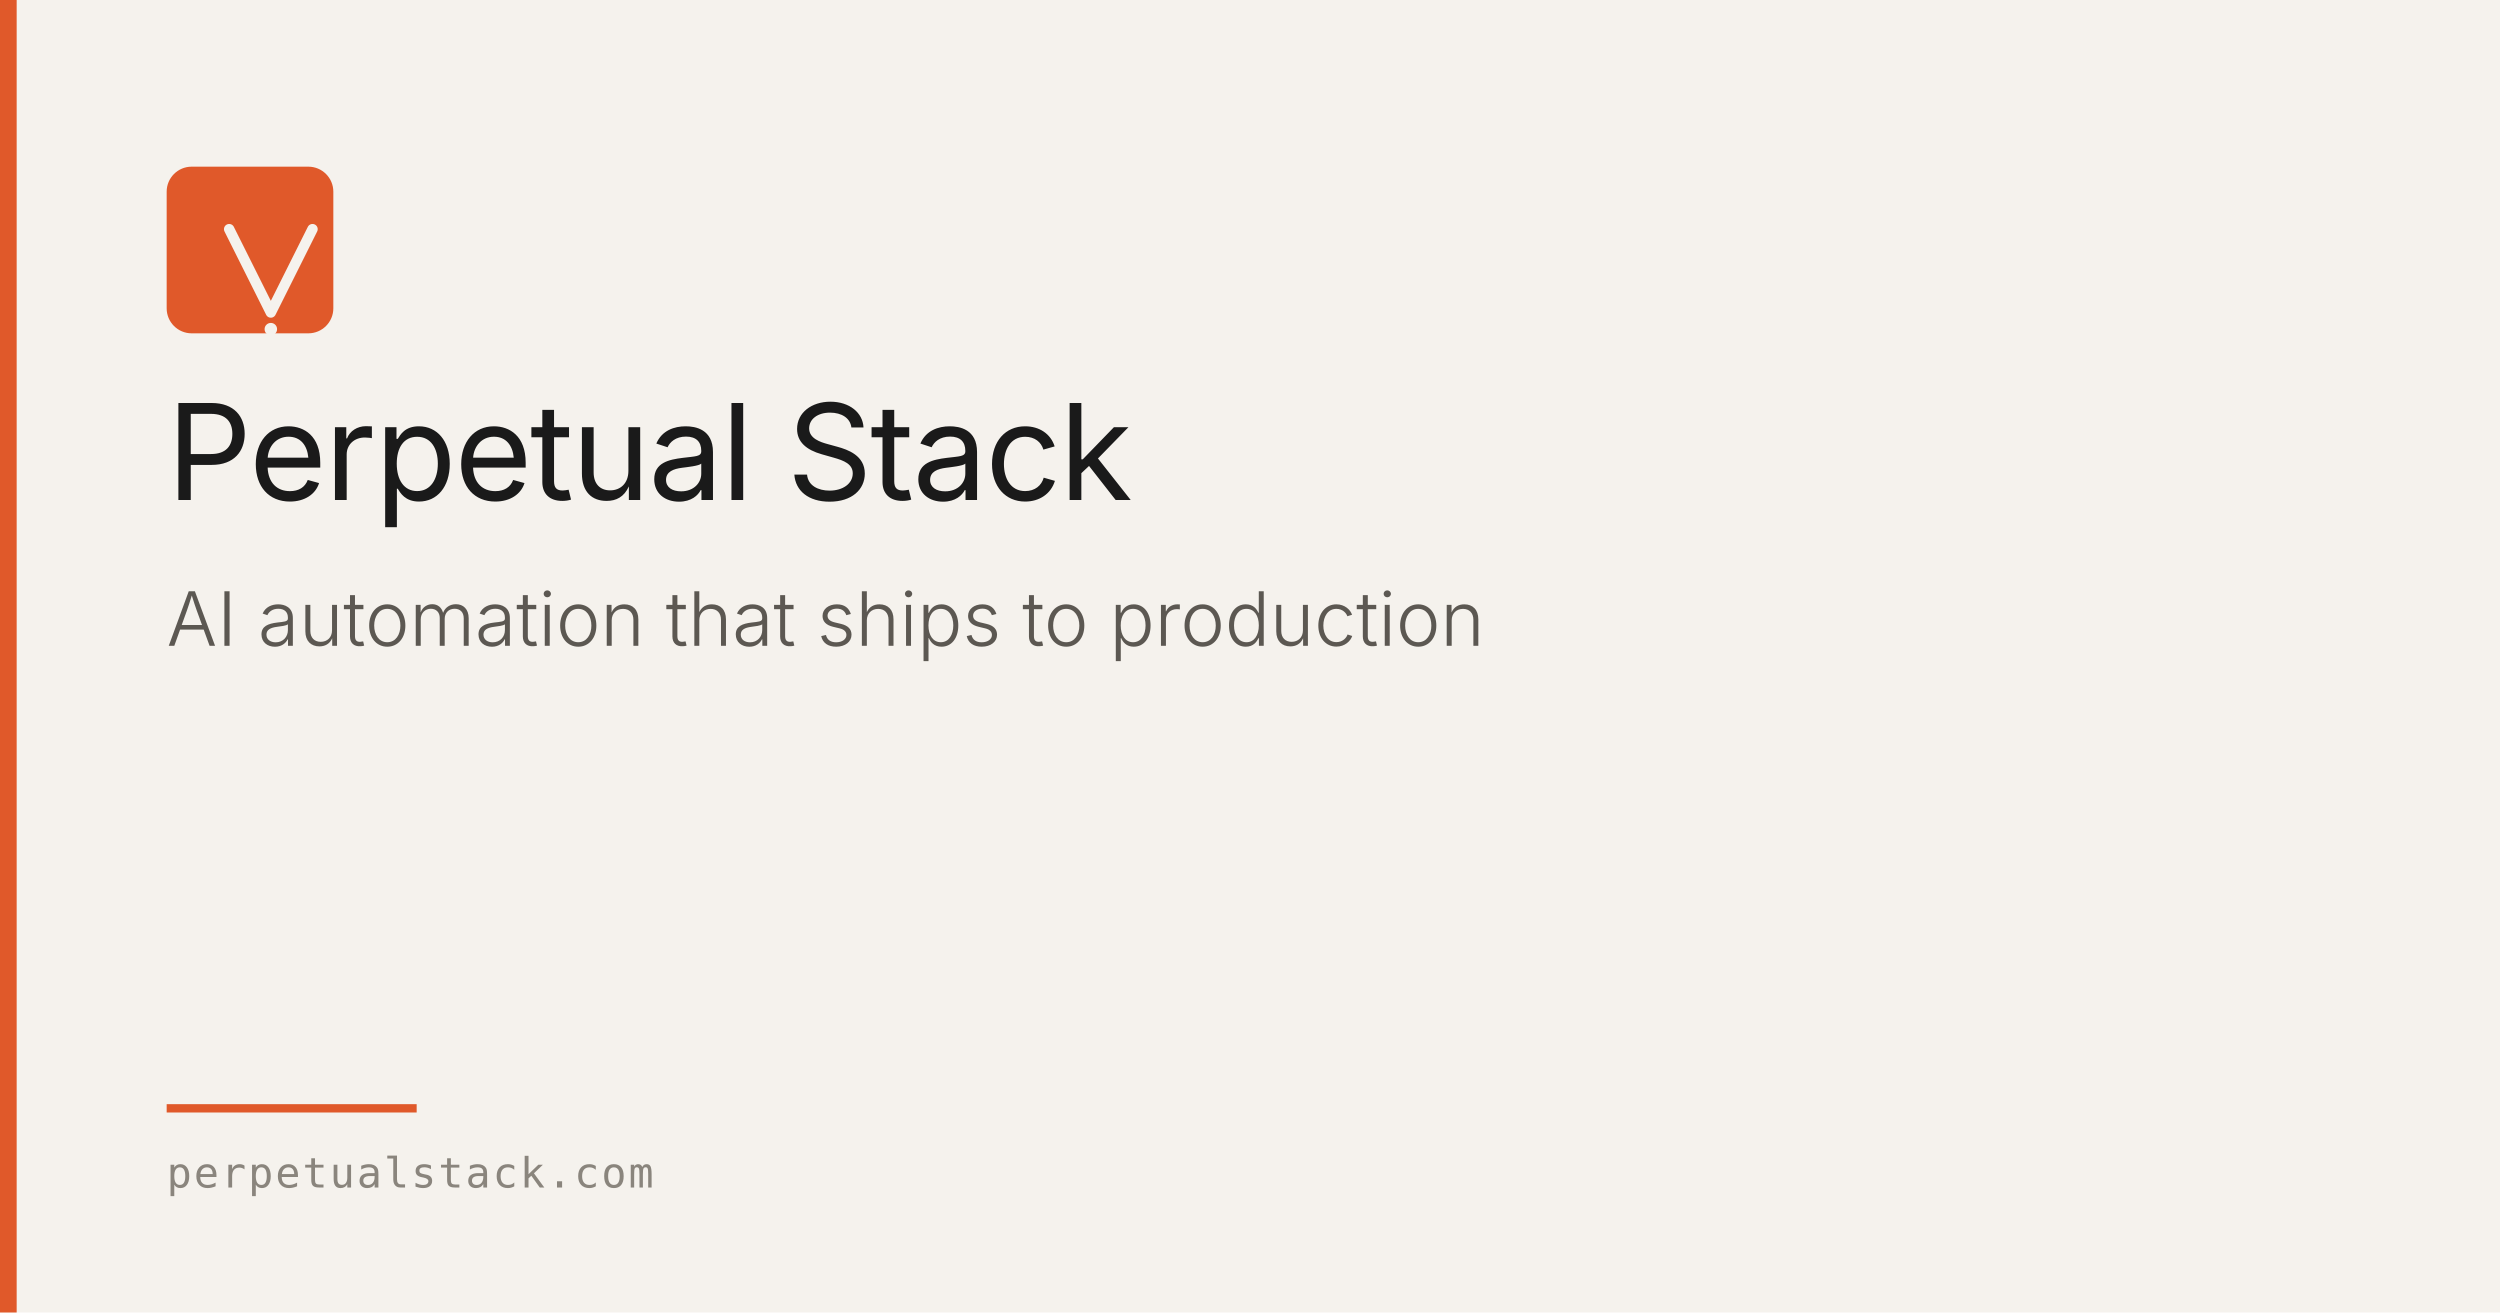
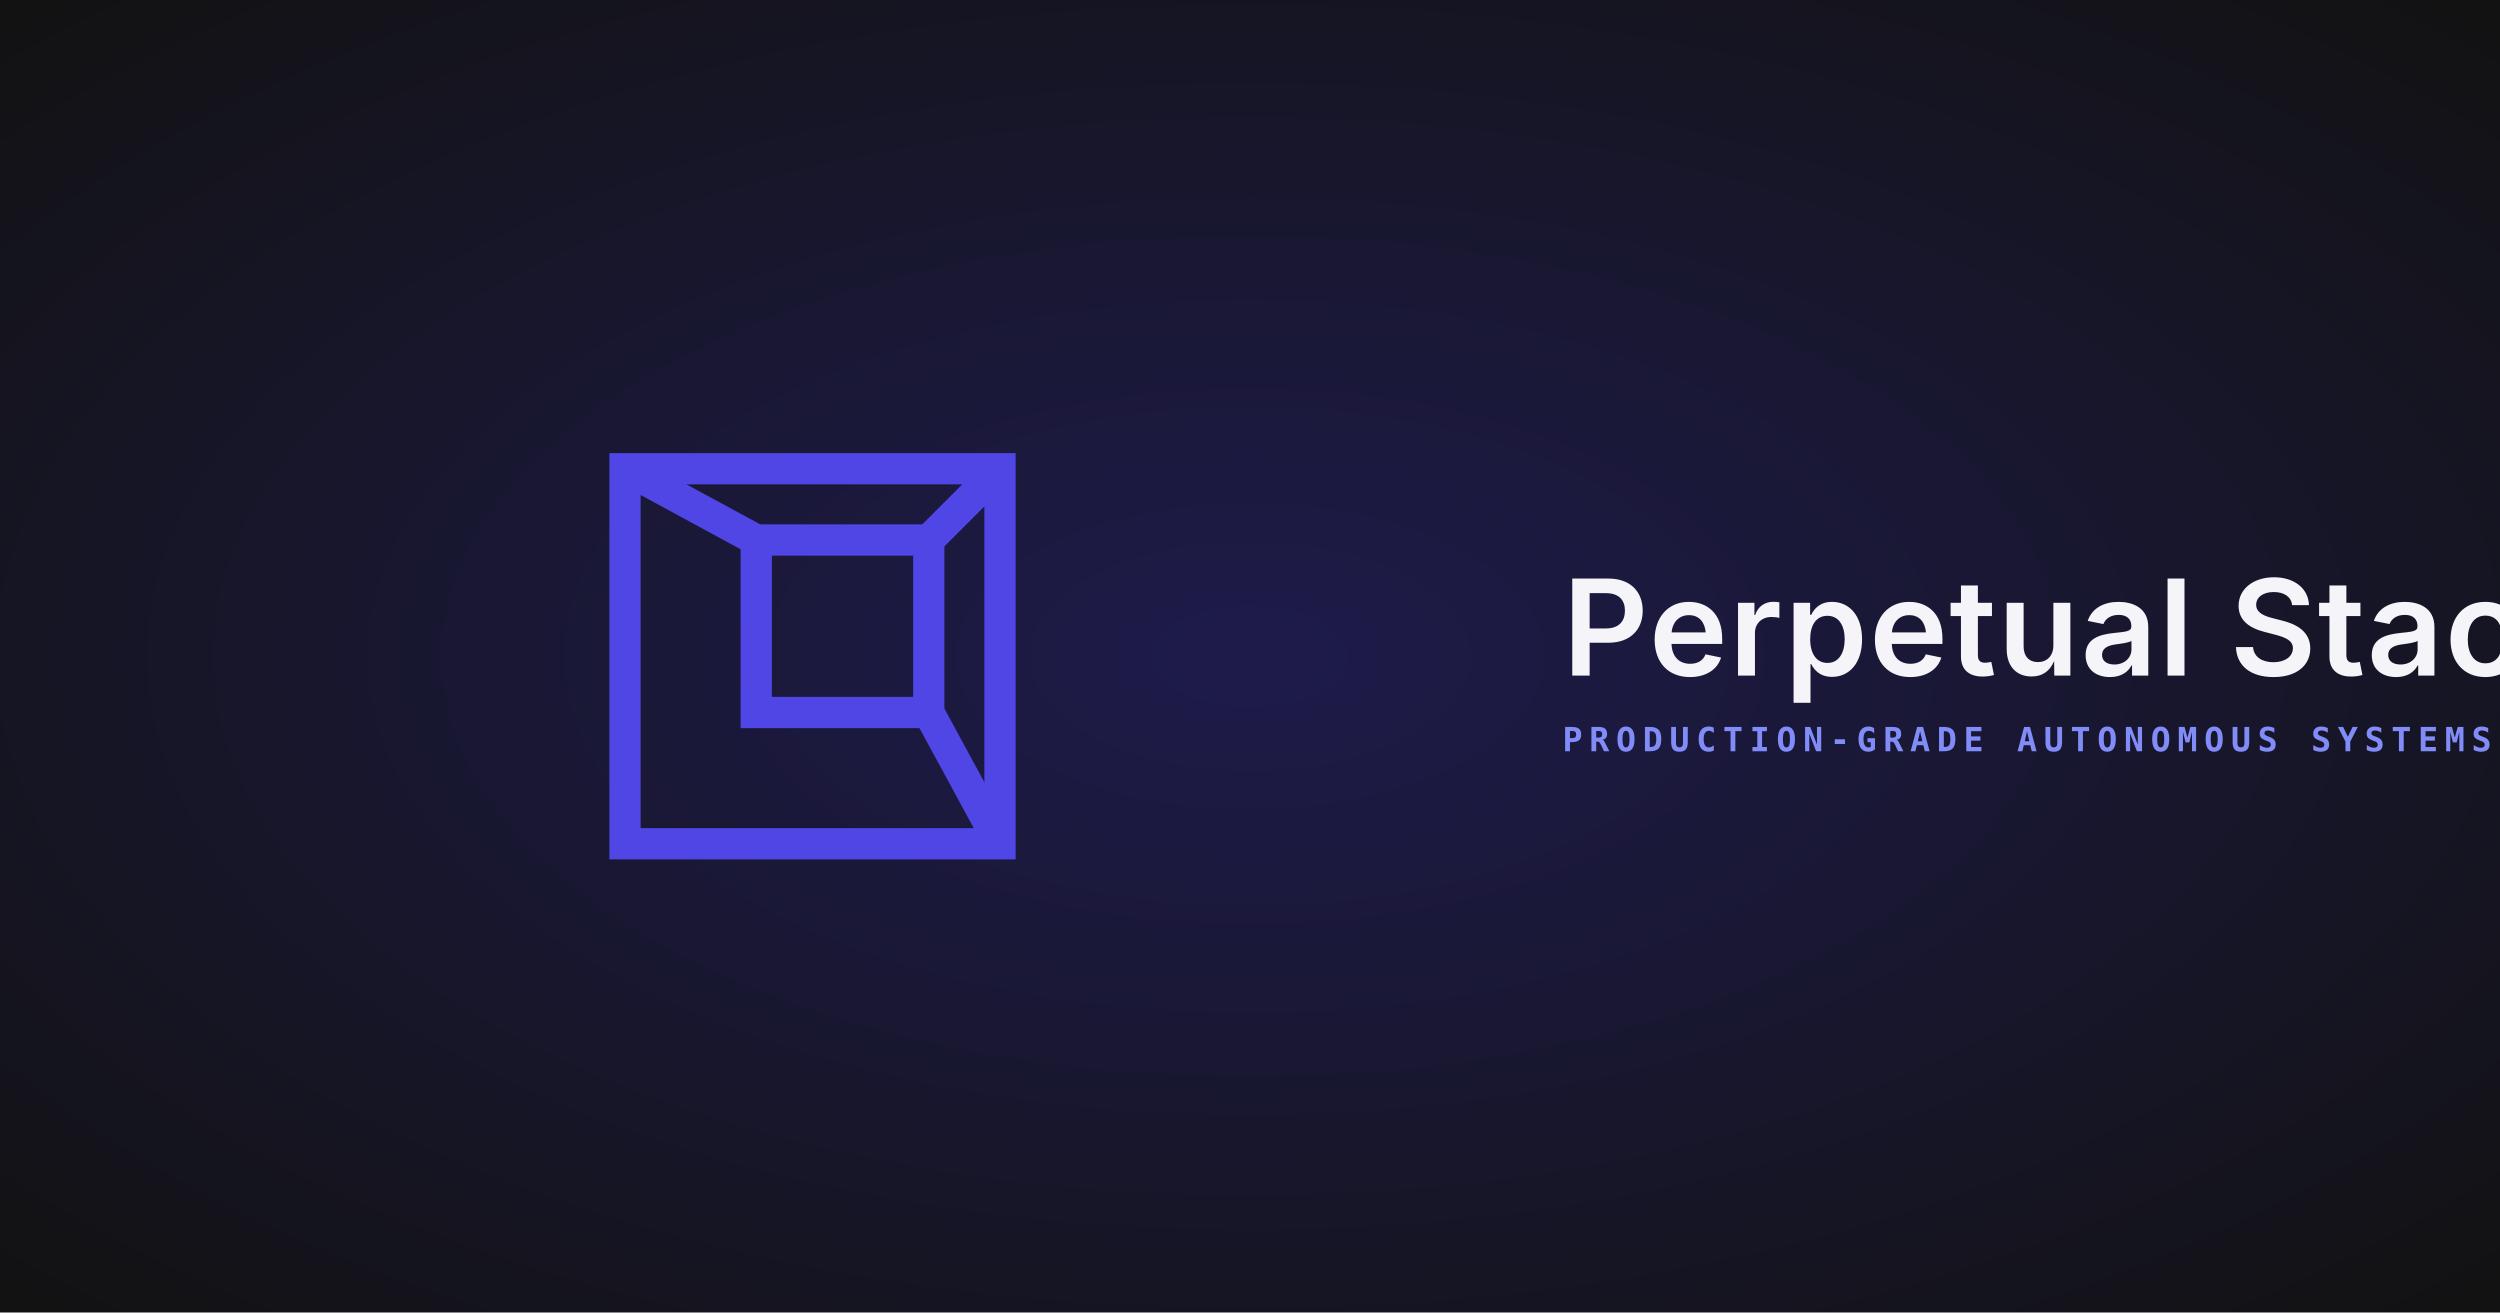
<svg xmlns="http://www.w3.org/2000/svg" viewBox="0 0 1200 630" fill="none">
-   <rect width="1200" height="630" fill="#F5F2ED" />
-   <rect x="0" y="0" width="8" height="630" fill="#E0592A" />
-   <g transform="translate(80, 80)">
-     <rect width="80" height="80" rx="12" fill="#E0592A" />
-     <path d="M30 30 L50 70 L70 30" stroke="#F5F2ED" stroke-width="5" stroke-linecap="round" stroke-linejoin="round" />
-     <circle cx="50" cy="78" r="3" fill="#F5F2ED" />
+   <defs>
+     <radialGradient id="og-bg" cx="50%" cy="50%" r="70%">
+       <stop offset="0%" stop-color="#1E1B4B" />
+       <stop offset="100%" stop-color="#121212" />
+     </radialGradient>
+   </defs>
+   <rect width="1200" height="630" fill="url(#og-bg)" />
+   <g transform="translate(140, 65)">
+     <rect x="160" y="160" width="180" height="180" stroke="#4F46E5" stroke-width="15" stroke-linejoin="miter" stroke-linecap="square" />
+     <rect x="223" y="194.2" width="82.8" height="82.8" stroke="#4F46E5" stroke-width="15" stroke-linejoin="miter" stroke-linecap="square" />
+     <line x1="160" y1="160" x2="223" y2="194.2" stroke="#4F46E5" stroke-width="15" stroke-linecap="butt" />
+     <line x1="340" y1="160" x2="305.8" y2="194.2" stroke="#4F46E5" stroke-width="15" stroke-linecap="butt" />
+     <line x1="340" y1="340" x2="305.8" y2="277" stroke="#4F46E5" stroke-width="15" stroke-linecap="butt" />
+     <text x="610" y="235.6" font-family="Inter, -apple-system, sans-serif" font-weight="600" font-size="64" fill="#F4F4F9" letter-spacing="0.01em" dominant-baseline="middle">
+       Perpetual Stack
+     </text>
+     <text x="610" y="295.6" font-family="'JetBrains Mono', monospace" font-size="16" font-weight="700" fill="#818CF8" letter-spacing="0.2em">
+       PRODUCTION-GRADE AUTONOMOUS SYSTEMS
+     </text>
  </g>
-   <text x="80" y="240" font-family="system-ui, -apple-system, sans-serif" font-size="64" font-weight="400" fill="#1A1A1A" letter-spacing="-1">
-     Perpetual Stack
-   </text>
-   <text x="80" y="310" font-family="system-ui, -apple-system, sans-serif" font-size="36" font-weight="300" fill="#5C5852">
-     AI automation that ships to production
-   </text>
-   <rect x="80" y="530" width="120" height="4" fill="#E0592A" />
-   <text x="80" y="570" font-family="monospace" font-size="20" fill="#8A857D" letter-spacing="1">
-     perpetualstack.com
-   </text>
</svg>
